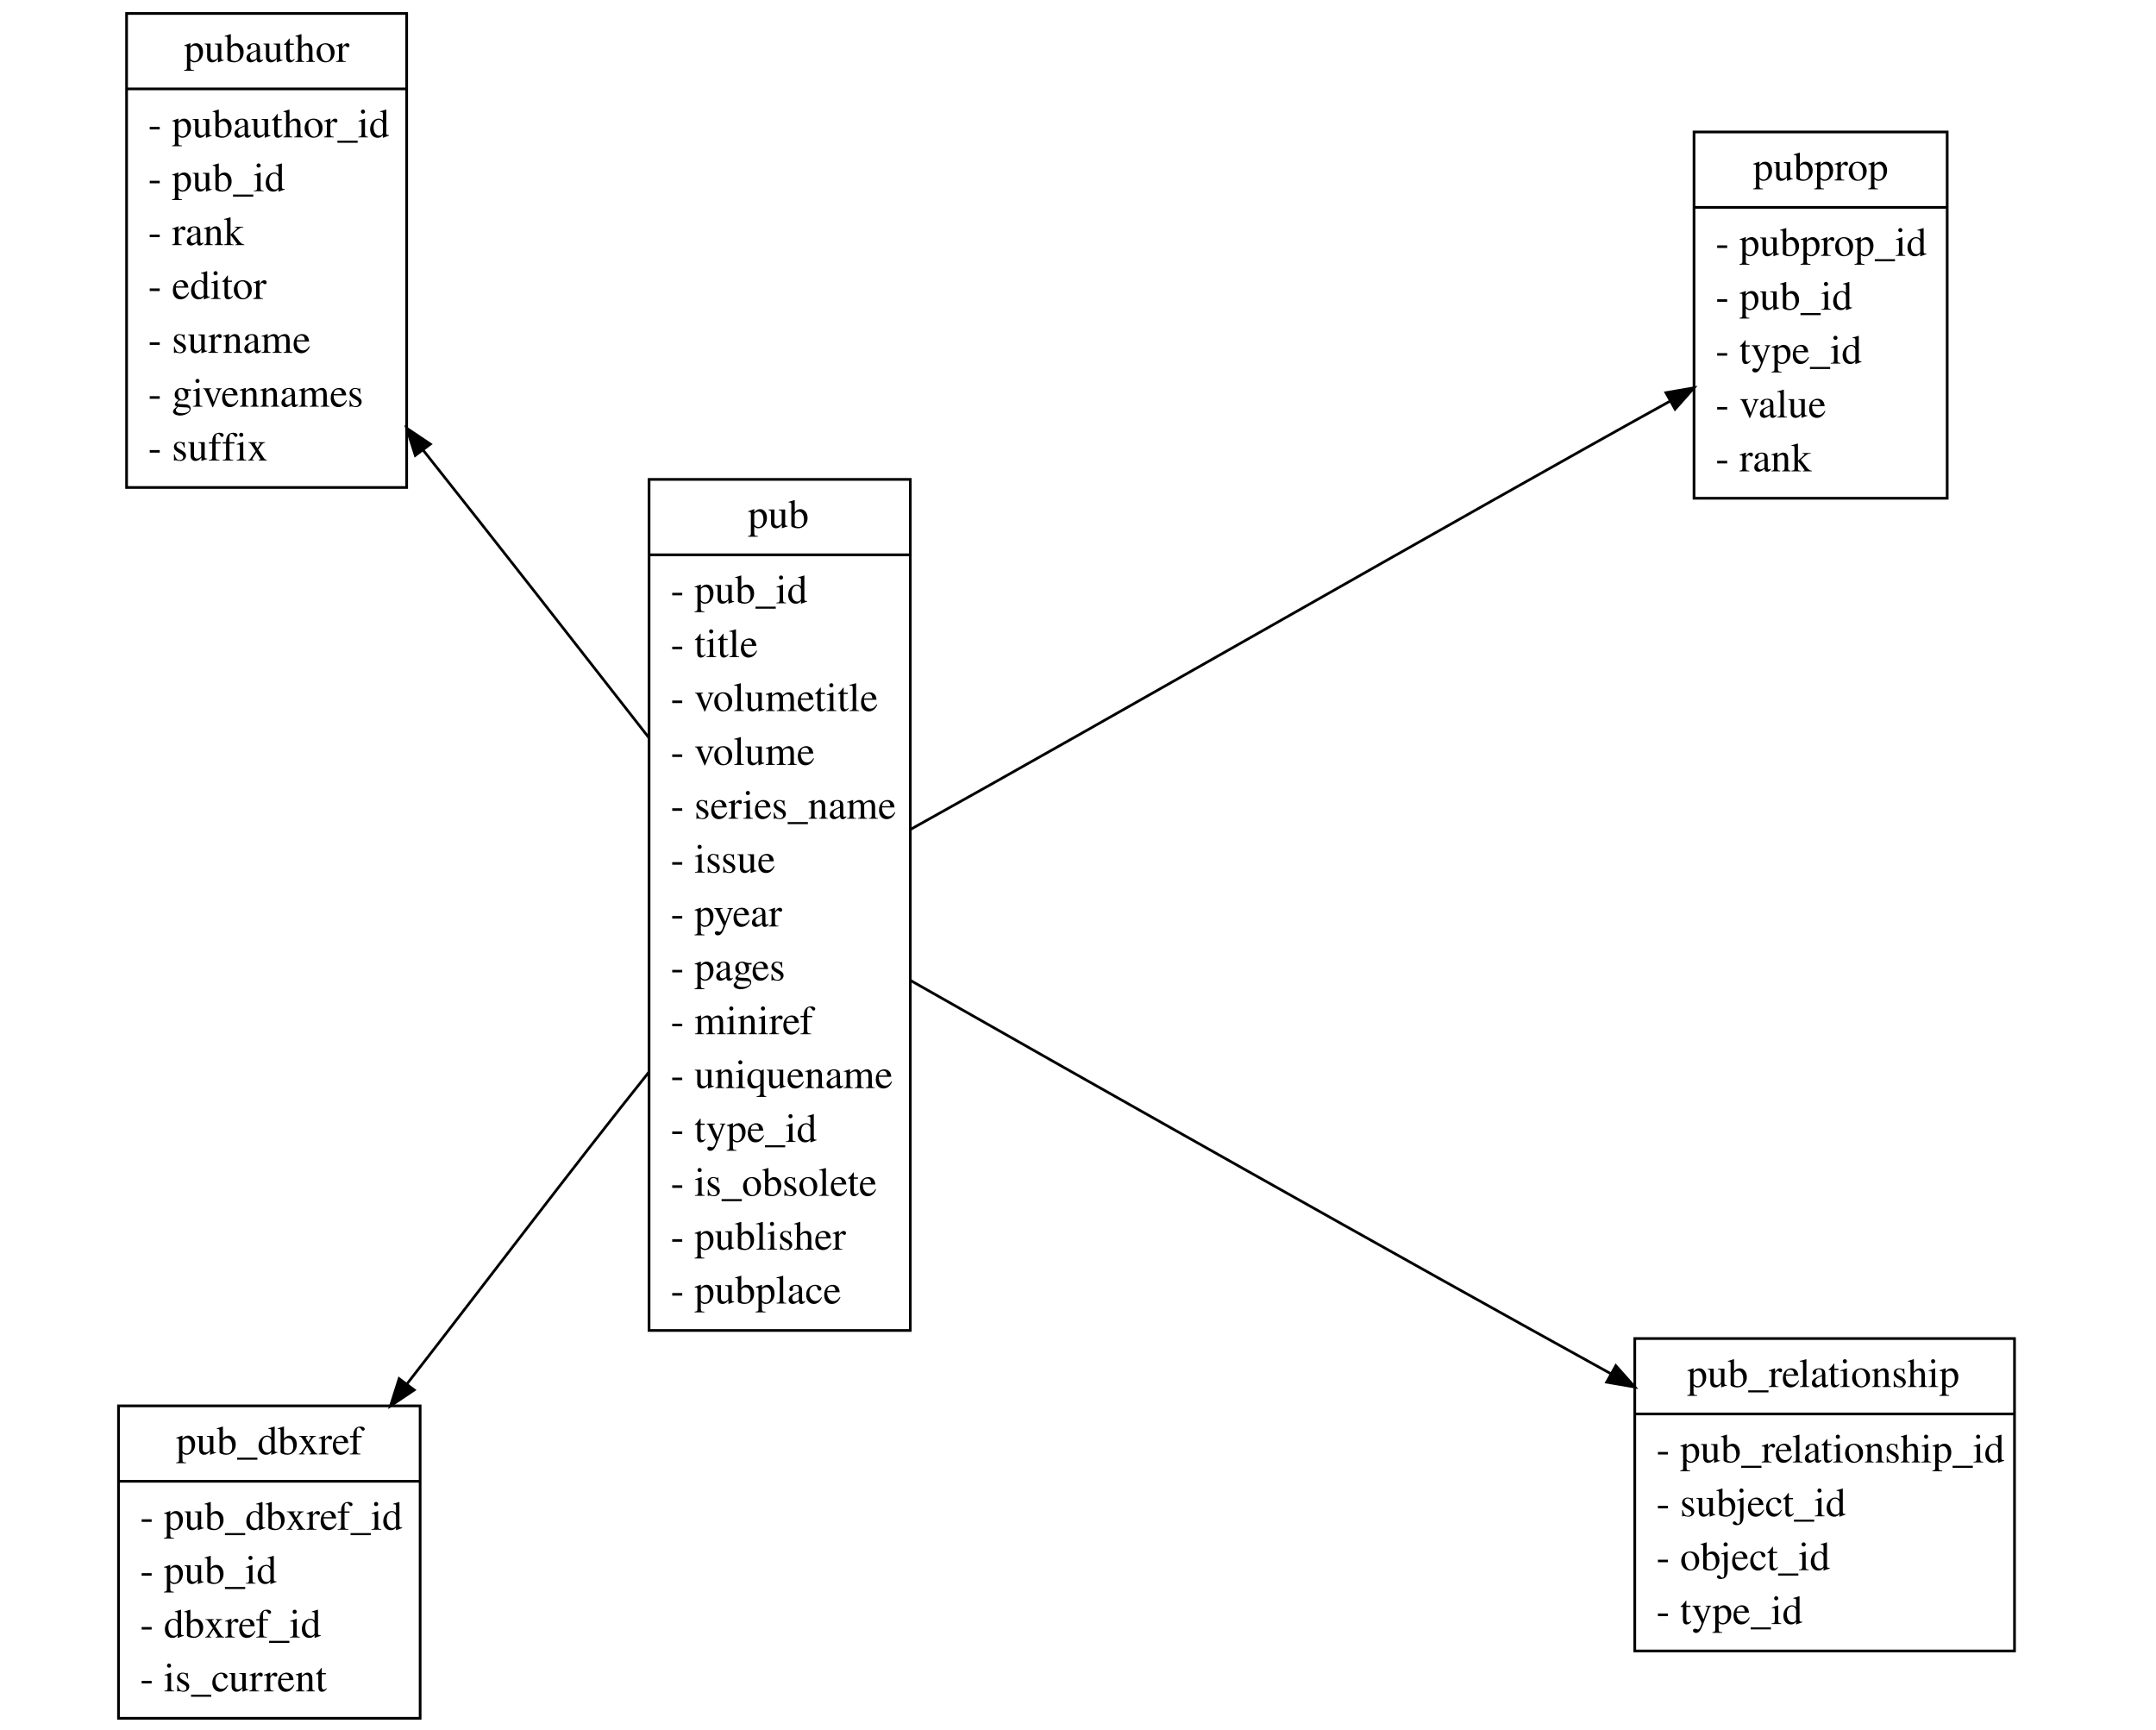
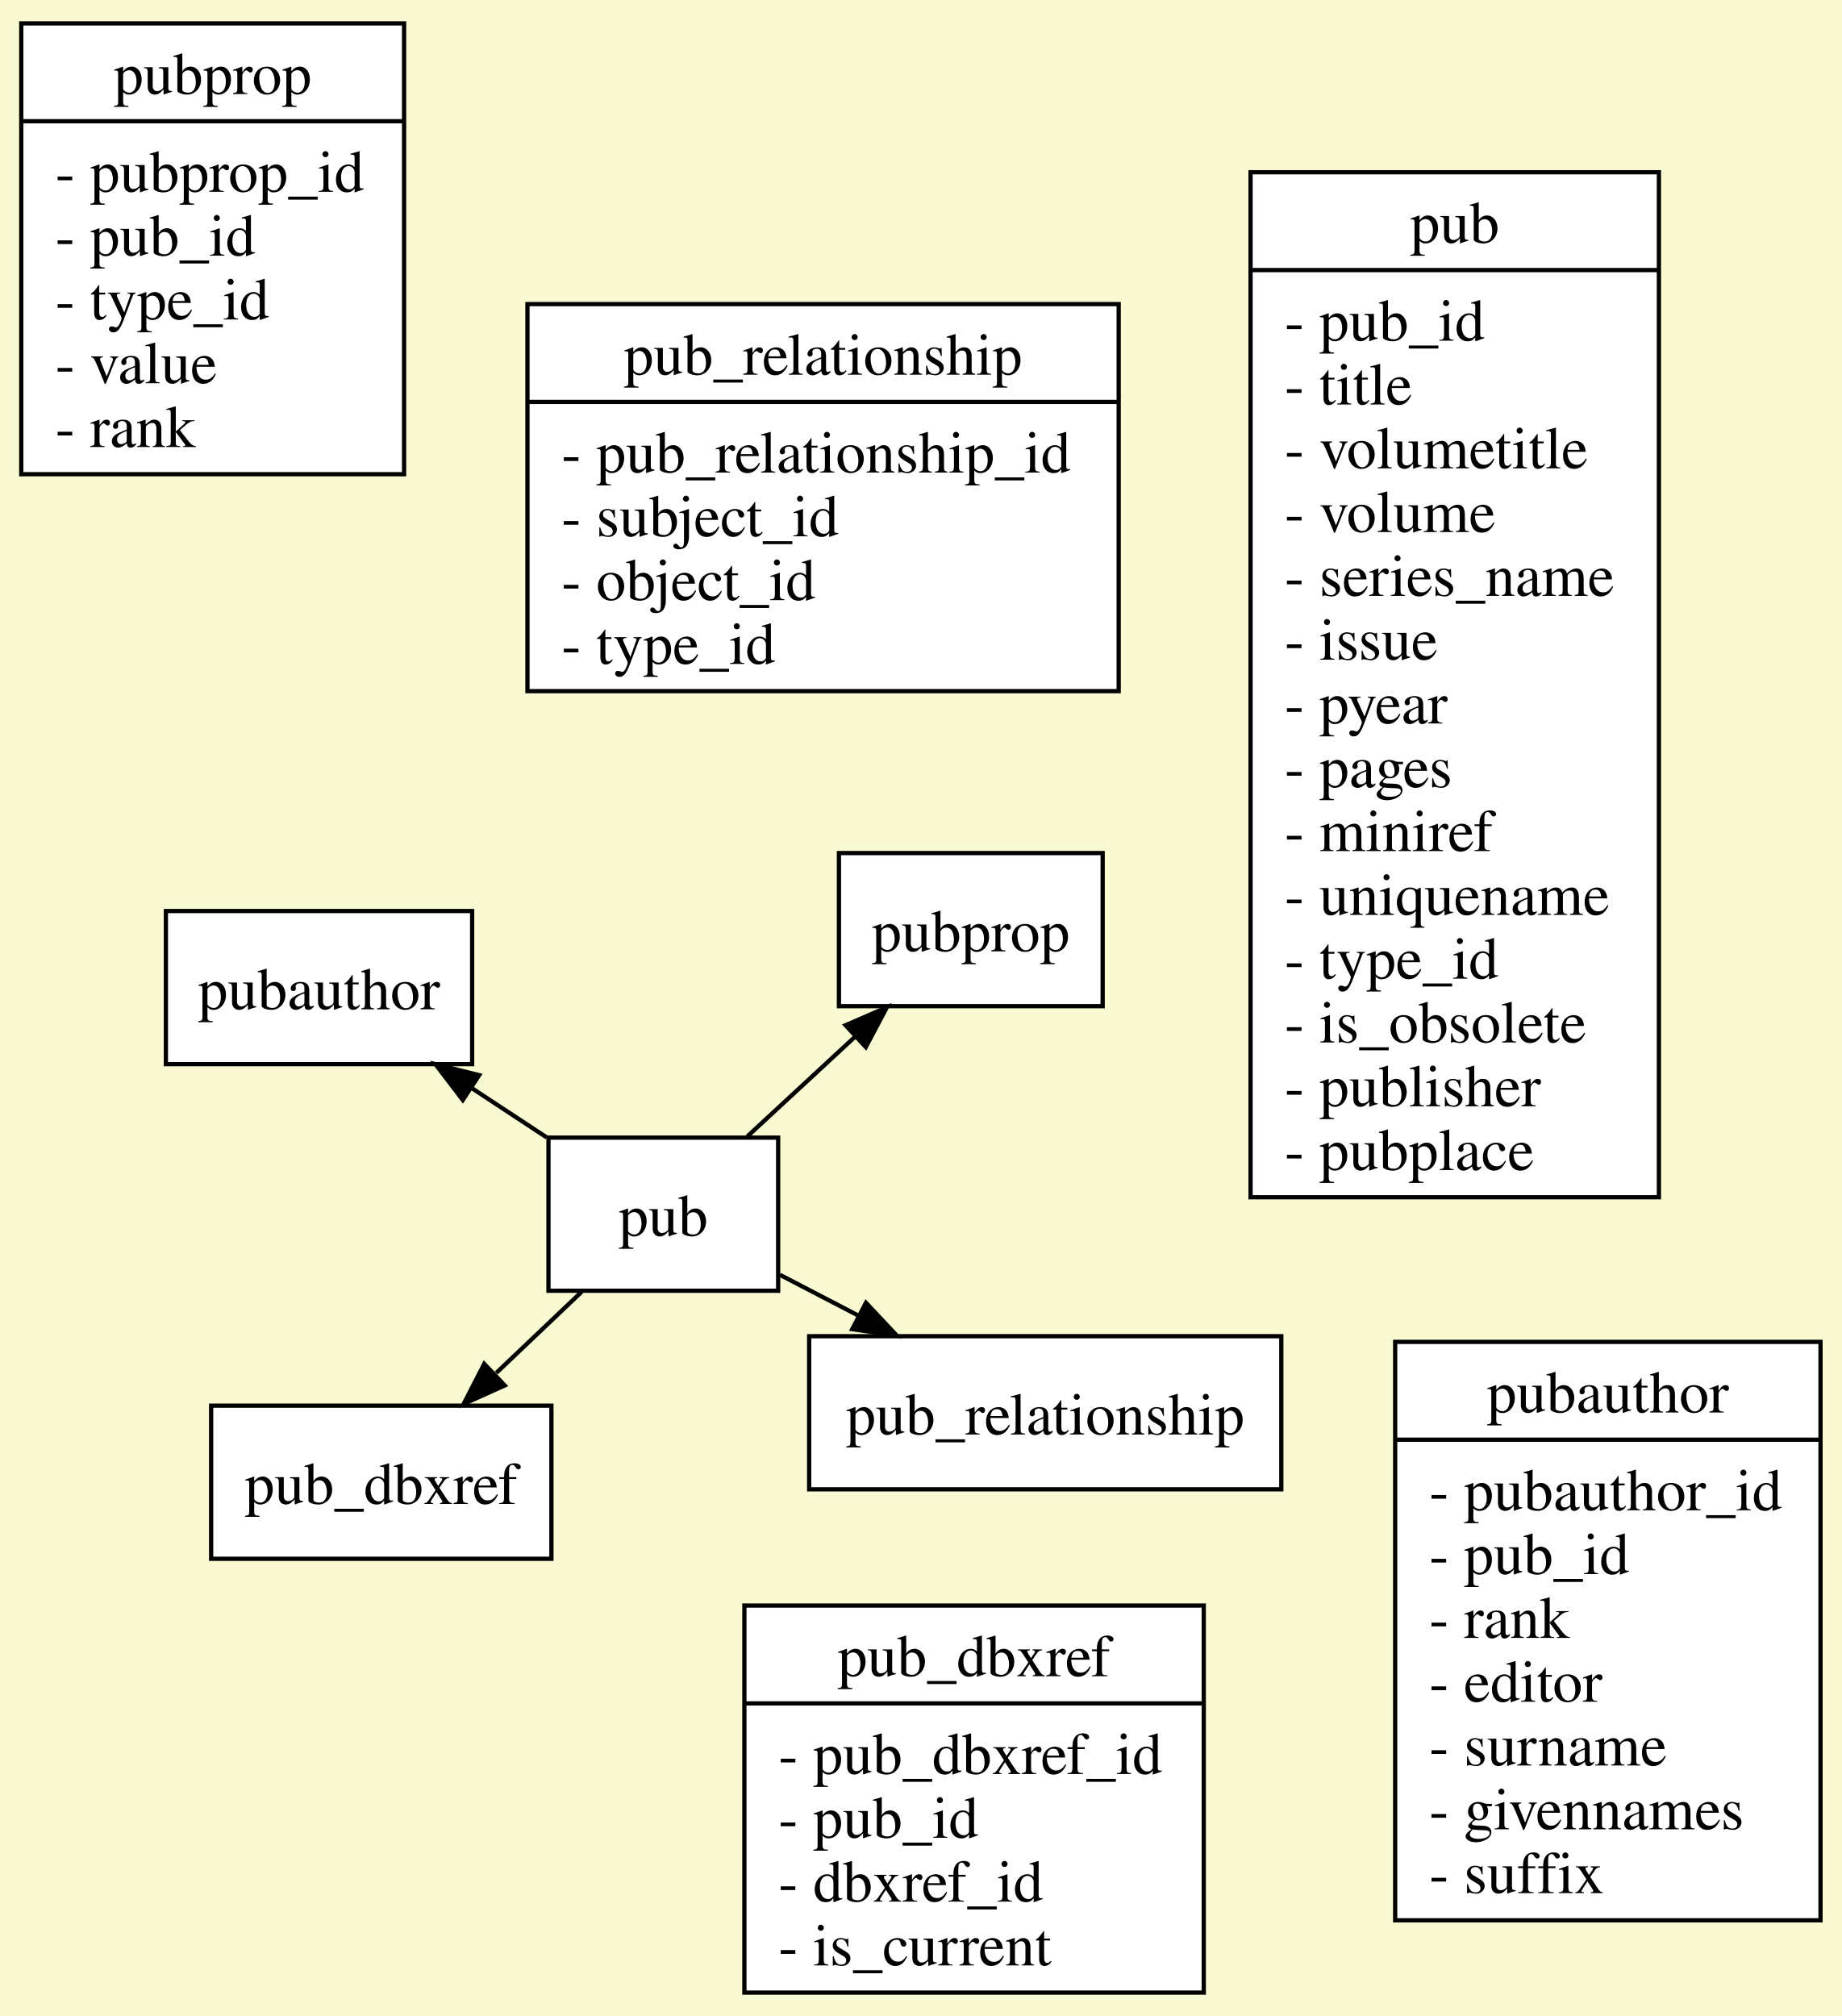
- <svg xmlns="http://www.w3.org/2000/svg" width="9.96in" height="7.99in">
-   <g id="graph0" class="graph" transform="scale(1.1944 1.1944) rotate(0) translate(4 639)">
-     <polygon style="fill:white;stroke:white;" points="-4,4 -4,-639 797,-639 797,4 -4,4" />
+ <svg xmlns="http://www.w3.org/2000/svg" width="433pt" height="474pt" viewBox="0.00 0.00 433.00 474.00">
+   <g id="graph1" class="graph" transform="scale(1 1) rotate(0) translate(4 470)">
+     <polygon fill="lightgoldenrodyellow" stroke="lightgoldenrodyellow" points="-4,5 -4,-470 430,-470 430,5 -4,5" />
    <g id="node1" class="node">
-       <polygon style="fill:white;stroke:black;" points="237,-145 237,-461 334,-461 334,-145 237,-145" />
-       <text text-anchor="middle" x="285" y="-443" style="font-family:Nimbus Roman No9 L;font-weight:regular;font-size:11.34pt;">pub</text>
-       <polyline style="fill:none;stroke:black;" points="237,-433 334,-433 " />
-       <text text-anchor="start" x="245" y="-415" style="font-family:Nimbus Roman No9 L;font-weight:regular;font-size:11.34pt;">- pub_id </text>
-       <text text-anchor="start" x="245" y="-395" style="font-family:Nimbus Roman No9 L;font-weight:regular;font-size:11.34pt;">- title </text>
-       <text text-anchor="start" x="245" y="-375" style="font-family:Nimbus Roman No9 L;font-weight:regular;font-size:11.34pt;">- volumetitle </text>
-       <text text-anchor="start" x="245" y="-355" style="font-family:Nimbus Roman No9 L;font-weight:regular;font-size:11.34pt;">- volume </text>
-       <text text-anchor="start" x="245" y="-335" style="font-family:Nimbus Roman No9 L;font-weight:regular;font-size:11.34pt;">- series_name </text>
-       <text text-anchor="start" x="245" y="-315" style="font-family:Nimbus Roman No9 L;font-weight:regular;font-size:11.34pt;">- issue </text>
-       <text text-anchor="start" x="245" y="-295" style="font-family:Nimbus Roman No9 L;font-weight:regular;font-size:11.34pt;">- pyear </text>
-       <text text-anchor="start" x="245" y="-275" style="font-family:Nimbus Roman No9 L;font-weight:regular;font-size:11.34pt;">- pages </text>
-       <text text-anchor="start" x="245" y="-255" style="font-family:Nimbus Roman No9 L;font-weight:regular;font-size:11.34pt;">- miniref </text>
-       <text text-anchor="start" x="245" y="-235" style="font-family:Nimbus Roman No9 L;font-weight:regular;font-size:11.34pt;">- uniquename </text>
-       <text text-anchor="start" x="245" y="-215" style="font-family:Nimbus Roman No9 L;font-weight:regular;font-size:11.34pt;">- type_id </text>
-       <text text-anchor="start" x="245" y="-195" style="font-family:Nimbus Roman No9 L;font-weight:regular;font-size:11.34pt;">- is_obsolete </text>
-       <text text-anchor="start" x="245" y="-175" style="font-family:Nimbus Roman No9 L;font-weight:regular;font-size:11.34pt;">- publisher </text>
-       <text text-anchor="start" x="245" y="-155" style="font-family:Nimbus Roman No9 L;font-weight:regular;font-size:11.34pt;">- pubplace </text>
+       <polygon fill="white" stroke="black" points="290,-188.5 290,-429.5 386,-429.5 386,-188.5 290,-188.5" />
+       <text text-anchor="middle" x="338" y="-412.9" font-family="Times,serif" font-size="14.00">pub</text>
+       <polyline fill="none" stroke="black" points="290,-406.5 386,-406.5 " />
+       <text text-anchor="start" x="298" y="-389.9" font-family="Times,serif" font-size="14.00">- pub_id</text>
+       <text text-anchor="start" x="298" y="-374.9" font-family="Times,serif" font-size="14.00">- title</text>
+       <text text-anchor="start" x="298" y="-359.9" font-family="Times,serif" font-size="14.00">- volumetitle</text>
+       <text text-anchor="start" x="298" y="-344.9" font-family="Times,serif" font-size="14.00">- volume</text>
+       <text text-anchor="start" x="298" y="-329.9" font-family="Times,serif" font-size="14.00">- series_name</text>
+       <text text-anchor="start" x="298" y="-314.9" font-family="Times,serif" font-size="14.00">- issue</text>
+       <text text-anchor="start" x="298" y="-299.9" font-family="Times,serif" font-size="14.00">- pyear</text>
+       <text text-anchor="start" x="298" y="-284.9" font-family="Times,serif" font-size="14.00">- pages</text>
+       <text text-anchor="start" x="298" y="-269.9" font-family="Times,serif" font-size="14.00">- miniref</text>
+       <text text-anchor="start" x="298" y="-254.9" font-family="Times,serif" font-size="14.00">- uniquename</text>
+       <text text-anchor="start" x="298" y="-239.9" font-family="Times,serif" font-size="14.00">- type_id</text>
+       <text text-anchor="start" x="298" y="-224.9" font-family="Times,serif" font-size="14.00">- is_obsolete</text>
+       <text text-anchor="start" x="298" y="-209.9" font-family="Times,serif" font-size="14.00">- publisher</text>
+       <text text-anchor="start" x="298" y="-194.9" font-family="Times,serif" font-size="14.00">- pubplace</text>
    </g>
    <g id="node2" class="node">
-       <polygon style="fill:white;stroke:black;" points="603,-26 603,-142 744,-142 744,-26 603,-26" />
-       <text text-anchor="middle" x="673" y="-124" style="font-family:Nimbus Roman No9 L;font-weight:regular;font-size:11.34pt;">pub_relationship</text>
-       <polyline style="fill:none;stroke:black;" points="603,-114 744,-114 " />
-       <text text-anchor="start" x="611" y="-96" style="font-family:Nimbus Roman No9 L;font-weight:regular;font-size:11.34pt;">- pub_relationship_id </text>
-       <text text-anchor="start" x="611" y="-76" style="font-family:Nimbus Roman No9 L;font-weight:regular;font-size:11.34pt;">- subject_id </text>
-       <text text-anchor="start" x="611" y="-56" style="font-family:Nimbus Roman No9 L;font-weight:regular;font-size:11.34pt;">- object_id </text>
-       <text text-anchor="start" x="611" y="-36" style="font-family:Nimbus Roman No9 L;font-weight:regular;font-size:11.34pt;">- type_id </text>
+       <polygon fill="white" stroke="black" points="120,-307.5 120,-398.5 259,-398.5 259,-307.5 120,-307.5" />
+       <text text-anchor="middle" x="189.5" y="-381.9" font-family="Times,serif" font-size="14.00">pub_relationship</text>
+       <polyline fill="none" stroke="black" points="120,-375.5 259,-375.5 " />
+       <text text-anchor="start" x="128" y="-358.9" font-family="Times,serif" font-size="14.00">- pub_relationship_id</text>
+       <text text-anchor="start" x="128" y="-343.9" font-family="Times,serif" font-size="14.00">- subject_id</text>
+       <text text-anchor="start" x="128" y="-328.9" font-family="Times,serif" font-size="14.00">- object_id</text>
+       <text text-anchor="start" x="128" y="-313.9" font-family="Times,serif" font-size="14.00">- type_id</text>
+     </g>
+     <g id="node3" class="node">
+       <polygon fill="white" stroke="black" points="171,-1.5 171,-92.5 279,-92.5 279,-1.5 171,-1.5" />
+       <text text-anchor="middle" x="225" y="-75.9" font-family="Times,serif" font-size="14.00">pub_dbxref</text>
+       <polyline fill="none" stroke="black" points="171,-69.5 279,-69.5 " />
+       <text text-anchor="start" x="179" y="-52.9" font-family="Times,serif" font-size="14.00">- pub_dbxref_id</text>
+       <text text-anchor="start" x="179" y="-37.9" font-family="Times,serif" font-size="14.00">- pub_id</text>
+       <text text-anchor="start" x="179" y="-22.9" font-family="Times,serif" font-size="14.00">- dbxref_id</text>
+       <text text-anchor="start" x="179" y="-7.9" font-family="Times,serif" font-size="14.00">- is_current</text>
+     </g>
+     <g id="node4" class="node">
+       <polygon fill="white" stroke="black" points="324,-18.5 324,-154.5 424,-154.5 424,-18.5 324,-18.5" />
+       <text text-anchor="middle" x="374" y="-137.9" font-family="Times,serif" font-size="14.00">pubauthor</text>
+       <polyline fill="none" stroke="black" points="324,-131.5 424,-131.5 " />
+       <text text-anchor="start" x="332" y="-114.9" font-family="Times,serif" font-size="14.00">- pubauthor_id</text>
+       <text text-anchor="start" x="332" y="-99.9" font-family="Times,serif" font-size="14.00">- pub_id</text>
+       <text text-anchor="start" x="332" y="-84.9" font-family="Times,serif" font-size="14.00">- rank</text>
+       <text text-anchor="start" x="332" y="-69.9" font-family="Times,serif" font-size="14.00">- editor</text>
+       <text text-anchor="start" x="332" y="-54.9" font-family="Times,serif" font-size="14.00">- surname</text>
+       <text text-anchor="start" x="332" y="-39.9" font-family="Times,serif" font-size="14.00">- givennames</text>
+       <text text-anchor="start" x="332" y="-24.9" font-family="Times,serif" font-size="14.00">- suffix</text>
+     </g>
+     <g id="node5" class="node">
+       <polygon fill="white" stroke="black" points="1,-358.5 1,-464.5 91,-464.5 91,-358.5 1,-358.5" />
+       <text text-anchor="middle" x="46" y="-447.9" font-family="Times,serif" font-size="14.00">pubprop</text>
+       <polyline fill="none" stroke="black" points="1,-441.5 91,-441.5 " />
+       <text text-anchor="start" x="9" y="-424.9" font-family="Times,serif" font-size="14.00">- pubprop_id</text>
+       <text text-anchor="start" x="9" y="-409.9" font-family="Times,serif" font-size="14.00">- pub_id</text>
+       <text text-anchor="start" x="9" y="-394.9" font-family="Times,serif" font-size="14.00">- type_id</text>
+       <text text-anchor="start" x="9" y="-379.9" font-family="Times,serif" font-size="14.00">- value</text>
+       <text text-anchor="start" x="9" y="-364.9" font-family="Times,serif" font-size="14.00">- rank</text>
+     </g>
+     <g id="node6" class="node">
+       <polygon fill="white" stroke="black" points="124.942,-166.523 124.942,-202.523 178.942,-202.523 178.942,-166.523 124.942,-166.523" />
+       <text text-anchor="middle" x="151.942" y="-179.423" font-family="Times,serif" font-size="14.00">pub</text>
+     </g>
+     <g id="node7" class="node">
+       <polygon fill="white" stroke="black" points="186.23,-119.832 186.23,-155.832 297.23,-155.832 297.23,-119.832 186.23,-119.832" />
+       <text text-anchor="middle" x="241.73" y="-132.732" font-family="Times,serif" font-size="14.00">pub_relationship</text>
    </g>
    <g id="edge4" class="edge">
-       <path style="fill:none;stroke:black;" d="M334,-275C399,-238 516,-172 594,-129" />
-       <polygon style="fill:black;stroke:black;" points="595.958,-131.916 603,-124 592.559,-125.797 595.958,-131.916" />
+       <path fill="none" stroke="black" d="M179.369,-170.261C185.19,-167.234 191.476,-163.965 197.738,-160.709" />
+       <polygon fill="black" stroke="black" points="199.581,-163.695 206.839,-155.976 196.352,-157.485 199.581,-163.695" />
    </g>
-     <g id="node3" class="node">
-       <polygon style="fill:white;stroke:black;" points="40,-1 40,-117 152,-117 152,-1 40,-1" />
-       <text text-anchor="middle" x="96" y="-99" style="font-family:Nimbus Roman No9 L;font-weight:regular;font-size:11.34pt;">pub_dbxref</text>
-       <polyline style="fill:none;stroke:black;" points="40,-89 152,-89 " />
-       <text text-anchor="start" x="48" y="-71" style="font-family:Nimbus Roman No9 L;font-weight:regular;font-size:11.34pt;">- pub_dbxref_id </text>
-       <text text-anchor="start" x="48" y="-51" style="font-family:Nimbus Roman No9 L;font-weight:regular;font-size:11.34pt;">- pub_id </text>
-       <text text-anchor="start" x="48" y="-31" style="font-family:Nimbus Roman No9 L;font-weight:regular;font-size:11.34pt;">- dbxref_id </text>
-       <text text-anchor="start" x="48" y="-11" style="font-family:Nimbus Roman No9 L;font-weight:regular;font-size:11.34pt;">- is_current </text>
+     <g id="node8" class="node">
+       <polygon fill="white" stroke="black" points="45.639,-103.5 45.639,-139.5 125.639,-139.5 125.639,-103.5 45.639,-103.5" />
+       <text text-anchor="middle" x="85.639" y="-116.4" font-family="Times,serif" font-size="14.00">pub_dbxref</text>
    </g>
    <g id="edge2" class="edge">
-       <path style="fill:none;stroke:black;" d="M237,-241C209,-206 175,-161 147,-125" />
-       <polygon style="fill:black;stroke:black;" points="149.8,-122.9 141,-117 144.2,-127.1 149.8,-122.9" />
+       <path fill="none" stroke="black" d="M132.764,-166.294C126.497,-160.337 119.414,-153.604 112.679,-147.203" />
+       <polygon fill="black" stroke="black" points="114.663,-144.259 105.003,-139.906 109.84,-149.333 114.663,-144.259" />
    </g>
-     <g id="node4" class="node">
-       <polygon style="fill:white;stroke:black;" points="43,-458 43,-634 147,-634 147,-458 43,-458" />
-       <text text-anchor="middle" x="95" y="-616" style="font-family:Nimbus Roman No9 L;font-weight:regular;font-size:11.34pt;">pubauthor</text>
-       <polyline style="fill:none;stroke:black;" points="43,-606 147,-606 " />
-       <text text-anchor="start" x="51" y="-588" style="font-family:Nimbus Roman No9 L;font-weight:regular;font-size:11.34pt;">- pubauthor_id </text>
-       <text text-anchor="start" x="51" y="-568" style="font-family:Nimbus Roman No9 L;font-weight:regular;font-size:11.34pt;">- pub_id </text>
-       <text text-anchor="start" x="51" y="-548" style="font-family:Nimbus Roman No9 L;font-weight:regular;font-size:11.34pt;">- rank </text>
-       <text text-anchor="start" x="51" y="-528" style="font-family:Nimbus Roman No9 L;font-weight:regular;font-size:11.34pt;">- editor </text>
-       <text text-anchor="start" x="51" y="-508" style="font-family:Nimbus Roman No9 L;font-weight:regular;font-size:11.34pt;">- surname </text>
-       <text text-anchor="start" x="51" y="-488" style="font-family:Nimbus Roman No9 L;font-weight:regular;font-size:11.34pt;">- givennames </text>
-       <text text-anchor="start" x="51" y="-468" style="font-family:Nimbus Roman No9 L;font-weight:regular;font-size:11.34pt;">- suffix </text>
+     <g id="node9" class="node">
+       <polygon fill="white" stroke="black" points="35,-219.799 35,-255.799 107,-255.799 107,-219.799 35,-219.799" />
+       <text text-anchor="middle" x="71" y="-232.699" font-family="Times,serif" font-size="14.00">pubauthor</text>
    </g>
    <g id="edge6" class="edge">
-       <path style="fill:none;stroke:black;" d="M237,-365C212,-397 180,-438 153,-472" />
-       <polygon style="fill:black;stroke:black;" points="150.2,-469.9 147,-480 155.8,-474.1 150.2,-469.9" />
+       <path fill="none" stroke="black" d="M124.539,-202.56C118.869,-206.292 112.816,-210.276 106.895,-214.173" />
+       <polygon fill="black" stroke="black" points="104.804,-211.359 98.375,-219.781 108.652,-217.206 104.804,-211.359" />
    </g>
-     <g id="node5" class="node">
-       <polygon style="fill:white;stroke:black;" points="625,-454 625,-590 719,-590 719,-454 625,-454" />
-       <text text-anchor="middle" x="672" y="-572" style="font-family:Nimbus Roman No9 L;font-weight:regular;font-size:11.34pt;">pubprop</text>
-       <polyline style="fill:none;stroke:black;" points="625,-562 719,-562 " />
-       <text text-anchor="start" x="633" y="-544" style="font-family:Nimbus Roman No9 L;font-weight:regular;font-size:11.34pt;">- pubprop_id </text>
-       <text text-anchor="start" x="633" y="-524" style="font-family:Nimbus Roman No9 L;font-weight:regular;font-size:11.34pt;">- pub_id </text>
-       <text text-anchor="start" x="633" y="-504" style="font-family:Nimbus Roman No9 L;font-weight:regular;font-size:11.34pt;">- type_id </text>
-       <text text-anchor="start" x="633" y="-484" style="font-family:Nimbus Roman No9 L;font-weight:regular;font-size:11.34pt;">- value </text>
-       <text text-anchor="start" x="633" y="-464" style="font-family:Nimbus Roman No9 L;font-weight:regular;font-size:11.34pt;">- rank </text>
+     <g id="node10" class="node">
+       <polygon fill="white" stroke="black" points="193.23,-233.429 193.23,-269.429 255.23,-269.429 255.23,-233.429 193.23,-233.429" />
+       <text text-anchor="middle" x="224.23" y="-246.329" font-family="Times,serif" font-size="14.00">pubprop</text>
    </g>
    <g id="edge8" class="edge">
-       <path style="fill:none;stroke:black;" d="M334,-331C406,-371 540,-448 616,-490" />
-       <polygon style="fill:black;stroke:black;" points="614.559,-493.203 625,-495 617.958,-487.084 614.559,-493.203" />
+       <path fill="none" stroke="black" d="M171.695,-202.806C179.504,-210.033 188.609,-218.46 197.024,-226.248" />
+       <polygon fill="black" stroke="black" points="194.785,-228.945 204.501,-233.169 199.539,-223.808 194.785,-228.945" />
    </g>
  </g>
</svg>
